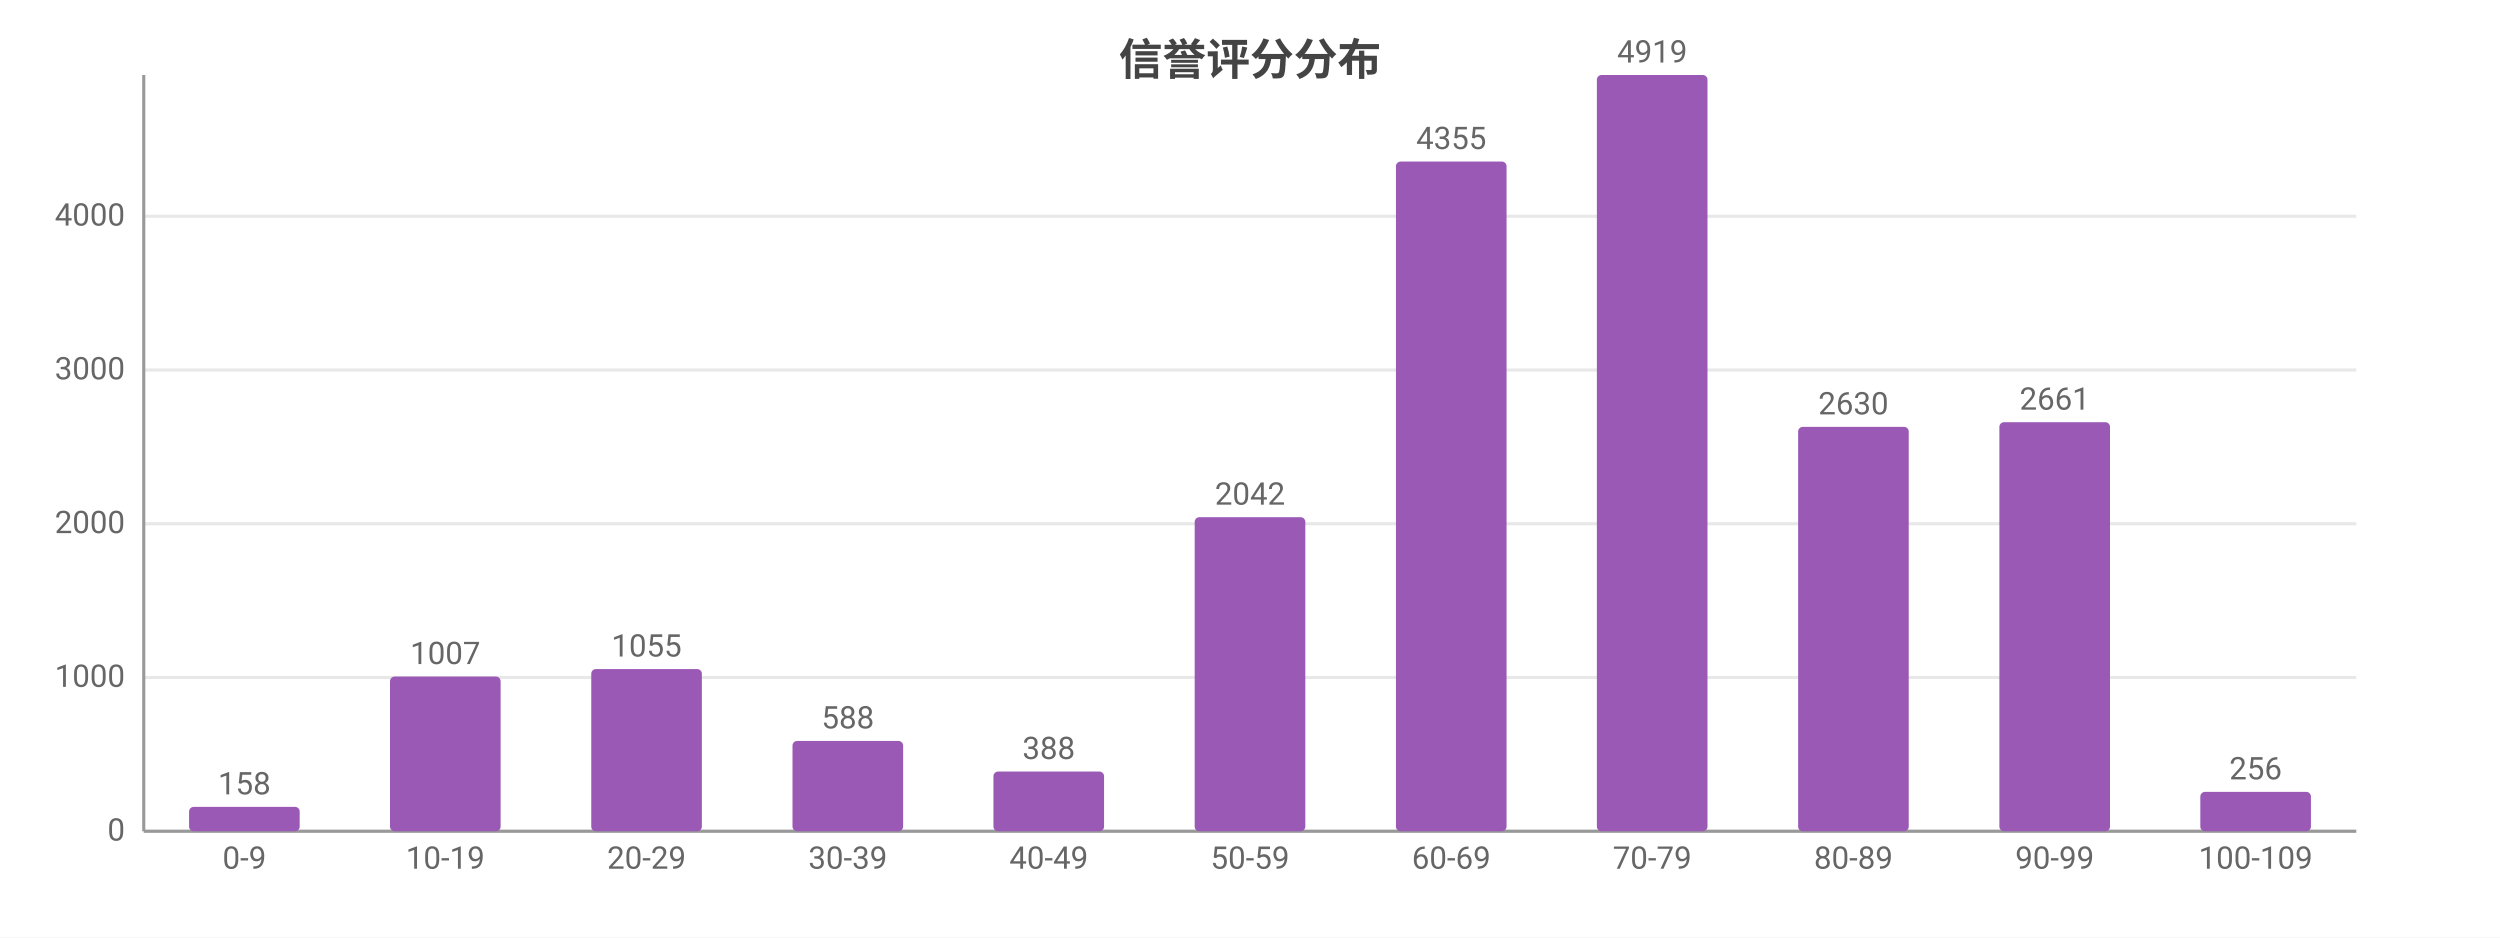
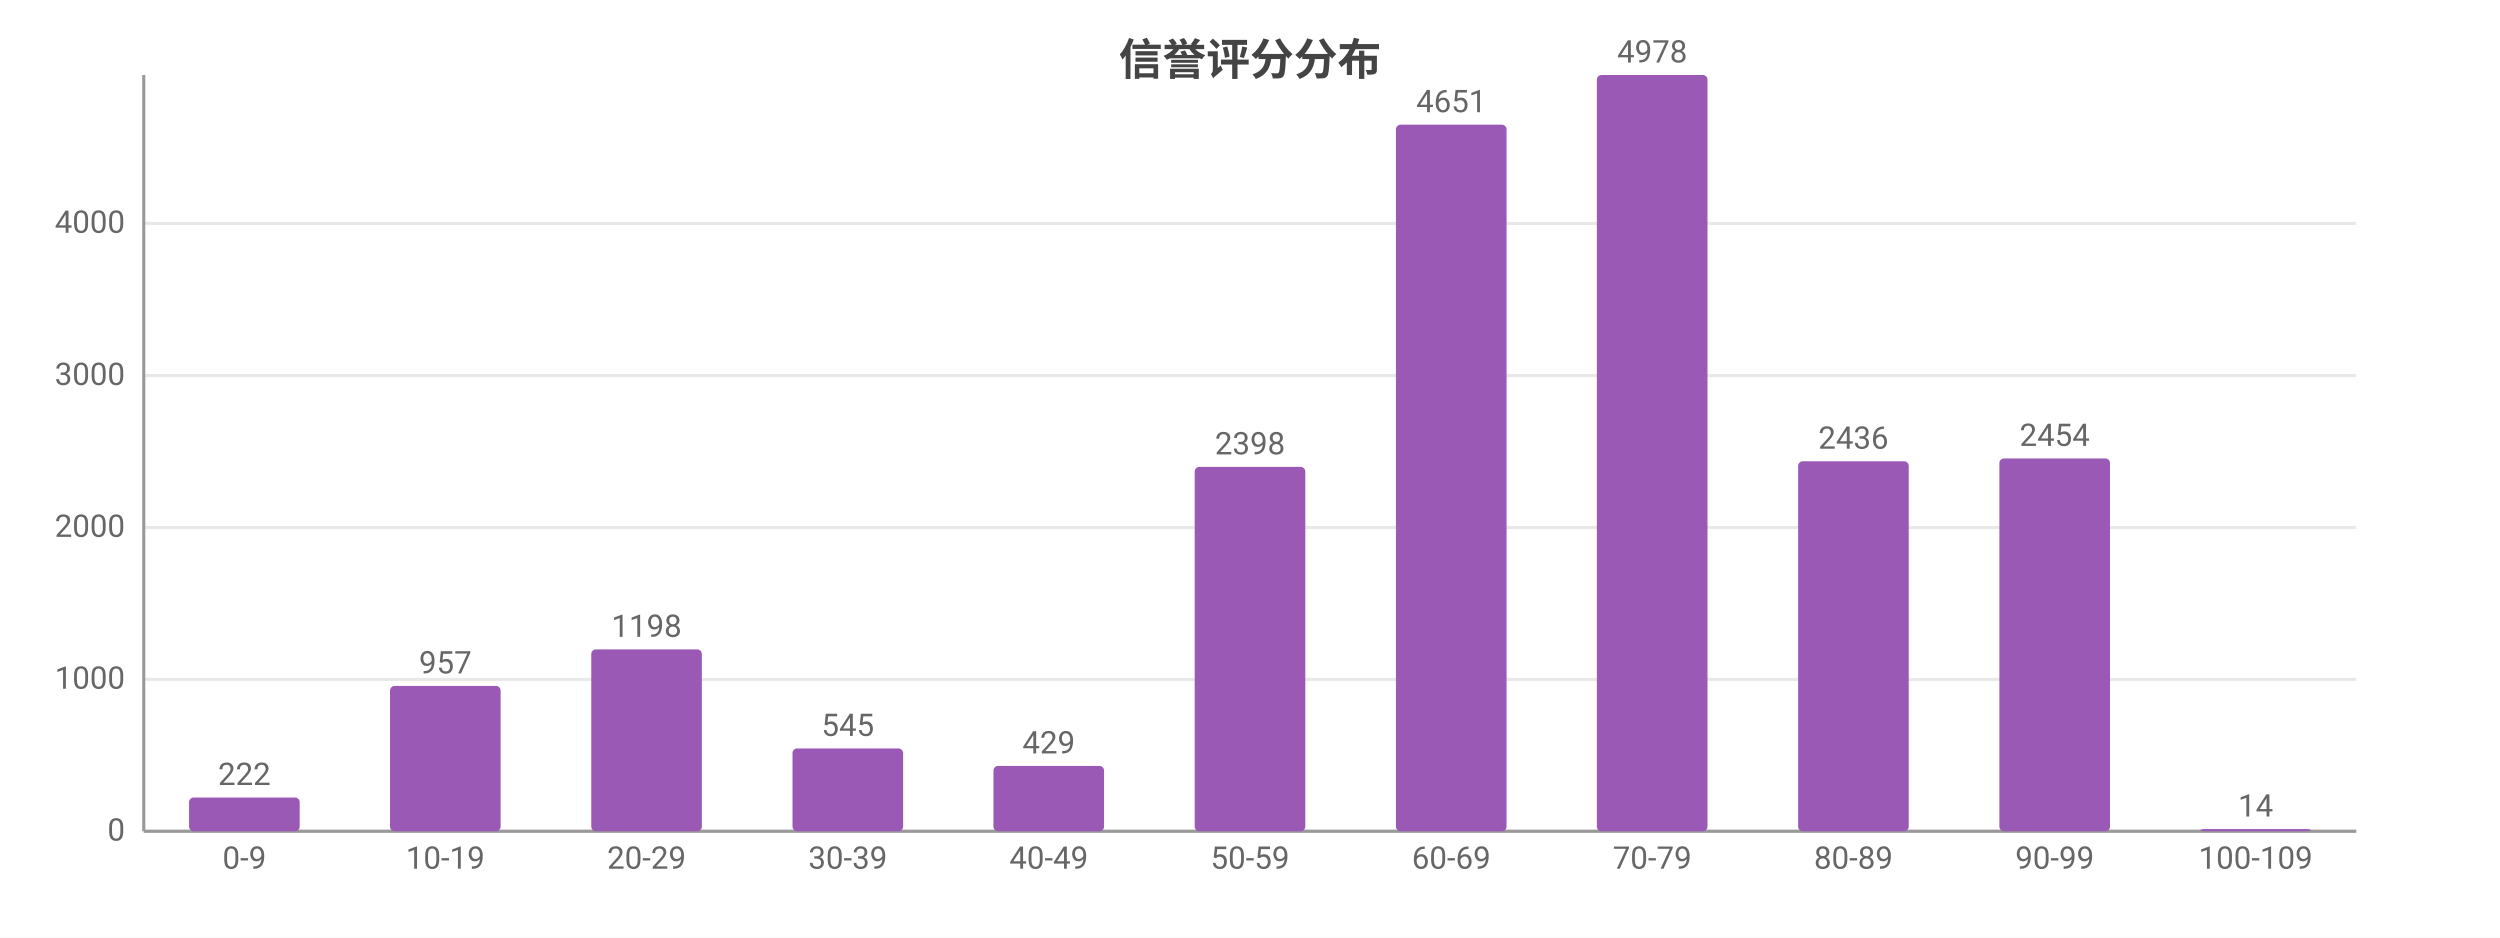
<svg xmlns="http://www.w3.org/2000/svg" width="800" height="300" viewBox="0 0 800 300">
  <rect width="800" height="300" fill="#ffffff" />
  <style>text{font-family:system-ui,-apple-system,'Segoe UI',Roboto,'PingFang SC','Microsoft YaHei','Noto Sans CJK SC',sans-serif}.g{stroke:#e8e8e8;stroke-width:1}.a{stroke:#999;stroke-width:1}.t{font-size:10px;fill:#666}.m{font-size:10px;text-anchor:middle;fill:#666}.e{font-size:10px;text-anchor:end;fill:#666}.l{font-size:11px;fill:#333}.tt{font-size:14px;font-weight:600;text-anchor:middle;fill:#444}.em{font-size:13px;text-anchor:middle;fill:#999}</style>
  <text class="tt" x="400.0" y="24">信誉评分分布</text>
  <line class="g" x1="46" y1="266" x2="754" y2="266" />
  <text class="e" x="40" y="269">0</text>
-   <line class="g" x1="46" y1="216.8" x2="754" y2="216.8" />
-   <text class="e" x="40" y="219.8">1000</text>
-   <line class="g" x1="46" y1="167.6" x2="754" y2="167.6" />
-   <text class="e" x="40" y="170.6">2000</text>
-   <line class="g" x1="46" y1="118.4" x2="754" y2="118.4" />
-   <text class="e" x="40" y="121.4">3000</text>
-   <line class="g" x1="46" y1="69.2" x2="754" y2="69.2" />
-   <text class="e" x="40" y="72.2">4000</text>
+   <line class="g" x1="46" y1="217.4" x2="754" y2="217.4" />
+   <text class="e" x="40" y="220.4">1000</text>
+   <line class="g" x1="46" y1="168.8" x2="754" y2="168.8" />
+   <text class="e" x="40" y="171.8">2000</text>
+   <line class="g" x1="46" y1="120.2" x2="754" y2="120.2" />
+   <text class="e" x="40" y="123.2">3000</text>
+   <line class="g" x1="46" y1="71.5" x2="754" y2="71.5" />
+   <text class="e" x="40" y="74.5">4000</text>
  <line class="a" x1="46" y1="24" x2="46" y2="266" />
  <line class="a" x1="46" y1="266" x2="754" y2="266" />
-   <rect x="60.5" y="258.2" width="35.4" height="7.8" fill="#9b59b6" rx="1.5" />
-   <text class="m" x="78.2" y="254.2">158</text>
+   <rect x="60.5" y="255.2" width="35.4" height="10.8" fill="#9b59b6" rx="1.5" />
+   <text class="m" x="78.2" y="251.2">222</text>
  <text class="m" x="78.2" y="278">0-9</text>
-   <rect x="124.8" y="216.5" width="35.4" height="49.5" fill="#9b59b6" rx="1.5" />
-   <text class="m" x="142.5" y="212.5">1007</text>
+   <rect x="124.8" y="219.5" width="35.4" height="46.5" fill="#9b59b6" rx="1.5" />
+   <text class="m" x="142.5" y="215.5">957</text>
  <text class="m" x="142.5" y="278">10-19</text>
-   <rect x="189.2" y="214.1" width="35.4" height="51.9" fill="#9b59b6" rx="1.5" />
-   <text class="m" x="206.9" y="210.1">1055</text>
+   <rect x="189.2" y="207.8" width="35.4" height="58.2" fill="#9b59b6" rx="1.5" />
+   <text class="m" x="206.9" y="203.8">1198</text>
  <text class="m" x="206.9" y="278">20-29</text>
-   <rect x="253.6" y="237.1" width="35.4" height="28.9" fill="#9b59b6" rx="1.5" />
-   <text class="m" x="271.3" y="233.1">588</text>
+   <rect x="253.6" y="239.5" width="35.4" height="26.5" fill="#9b59b6" rx="1.5" />
+   <text class="m" x="271.3" y="235.5">545</text>
  <text class="m" x="271.3" y="278">30-39</text>
-   <rect x="317.9" y="246.9" width="35.4" height="19.1" fill="#9b59b6" rx="1.5" />
-   <text class="m" x="335.6" y="242.9">388</text>
+   <rect x="317.9" y="245.1" width="35.4" height="20.9" fill="#9b59b6" rx="1.5" />
+   <text class="m" x="335.6" y="241.1">429</text>
  <text class="m" x="335.6" y="278">40-49</text>
-   <rect x="382.3" y="165.5" width="35.4" height="100.5" fill="#9b59b6" rx="1.5" />
-   <text class="m" x="400" y="161.5">2042</text>
+   <rect x="382.3" y="149.4" width="35.4" height="116.6" fill="#9b59b6" rx="1.5" />
+   <text class="m" x="400" y="145.4">2398</text>
  <text class="m" x="400" y="278">50-59</text>
-   <rect x="446.7" y="51.7" width="35.4" height="214.3" fill="#9b59b6" rx="1.5" />
-   <text class="m" x="464.4" y="47.7">4355</text>
+   <rect x="446.7" y="39.9" width="35.4" height="226.1" fill="#9b59b6" rx="1.5" />
+   <text class="m" x="464.4" y="35.9">4651</text>
  <text class="m" x="464.4" y="278">60-69</text>
  <rect x="511.0" y="24" width="35.4" height="242" fill="#9b59b6" rx="1.5" />
-   <text class="m" x="528.7" y="20">4919</text>
+   <text class="m" x="528.7" y="20">4978</text>
  <text class="m" x="528.7" y="278">70-79</text>
-   <rect x="575.4" y="136.6" width="35.4" height="129.4" fill="#9b59b6" rx="1.5" />
-   <text class="m" x="593.1" y="132.6">2630</text>
+   <rect x="575.4" y="147.6" width="35.4" height="118.4" fill="#9b59b6" rx="1.5" />
+   <text class="m" x="593.1" y="143.6">2436</text>
  <text class="m" x="593.1" y="278">80-89</text>
-   <rect x="639.8" y="135.1" width="35.4" height="130.9" fill="#9b59b6" rx="1.5" />
-   <text class="m" x="657.5" y="131.1">2661</text>
+   <rect x="639.8" y="146.7" width="35.4" height="119.3" fill="#9b59b6" rx="1.5" />
+   <text class="m" x="657.5" y="142.7">2454</text>
  <text class="m" x="657.5" y="278">90-99</text>
-   <rect x="704.1" y="253.4" width="35.4" height="12.6" fill="#9b59b6" rx="1.5" />
-   <text class="m" x="721.8" y="249.4">256</text>
+   <rect x="704.1" y="265.3" width="35.4" height="0.7" fill="#9b59b6" rx="1.5" />
+   <text class="m" x="721.8" y="261.3">14</text>
  <text class="m" x="721.8" y="278">100-109</text>
</svg>
